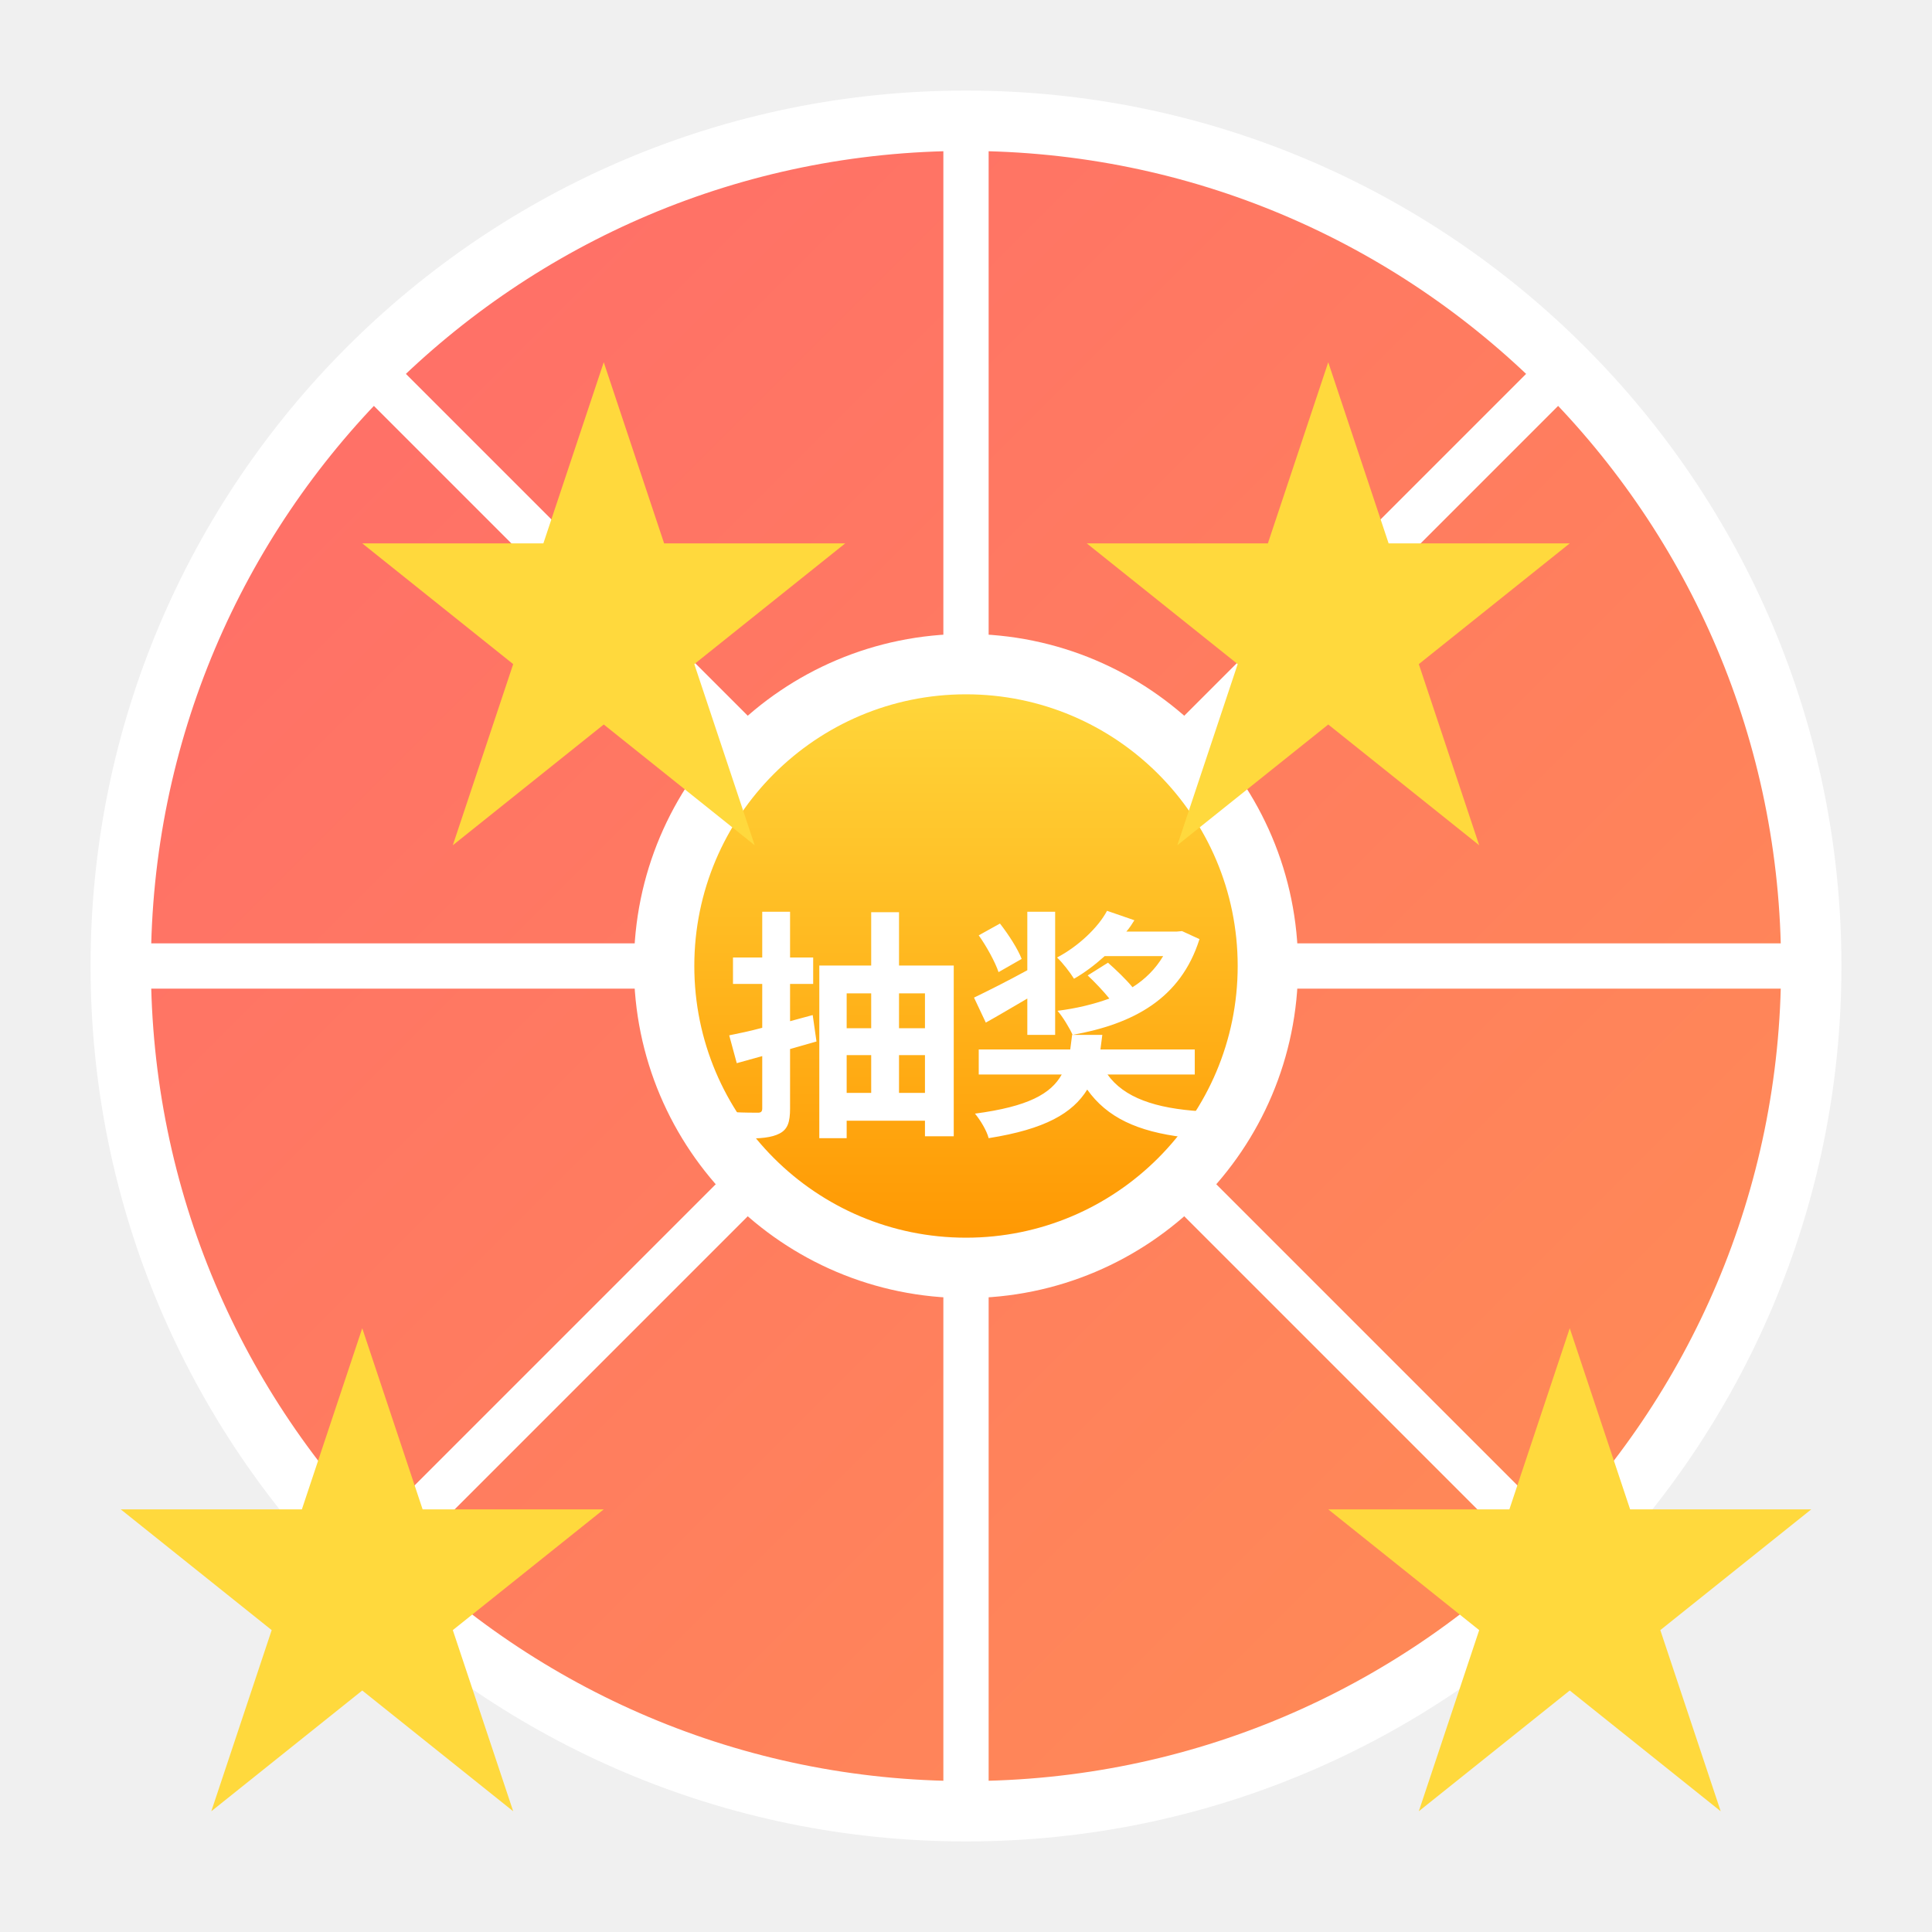
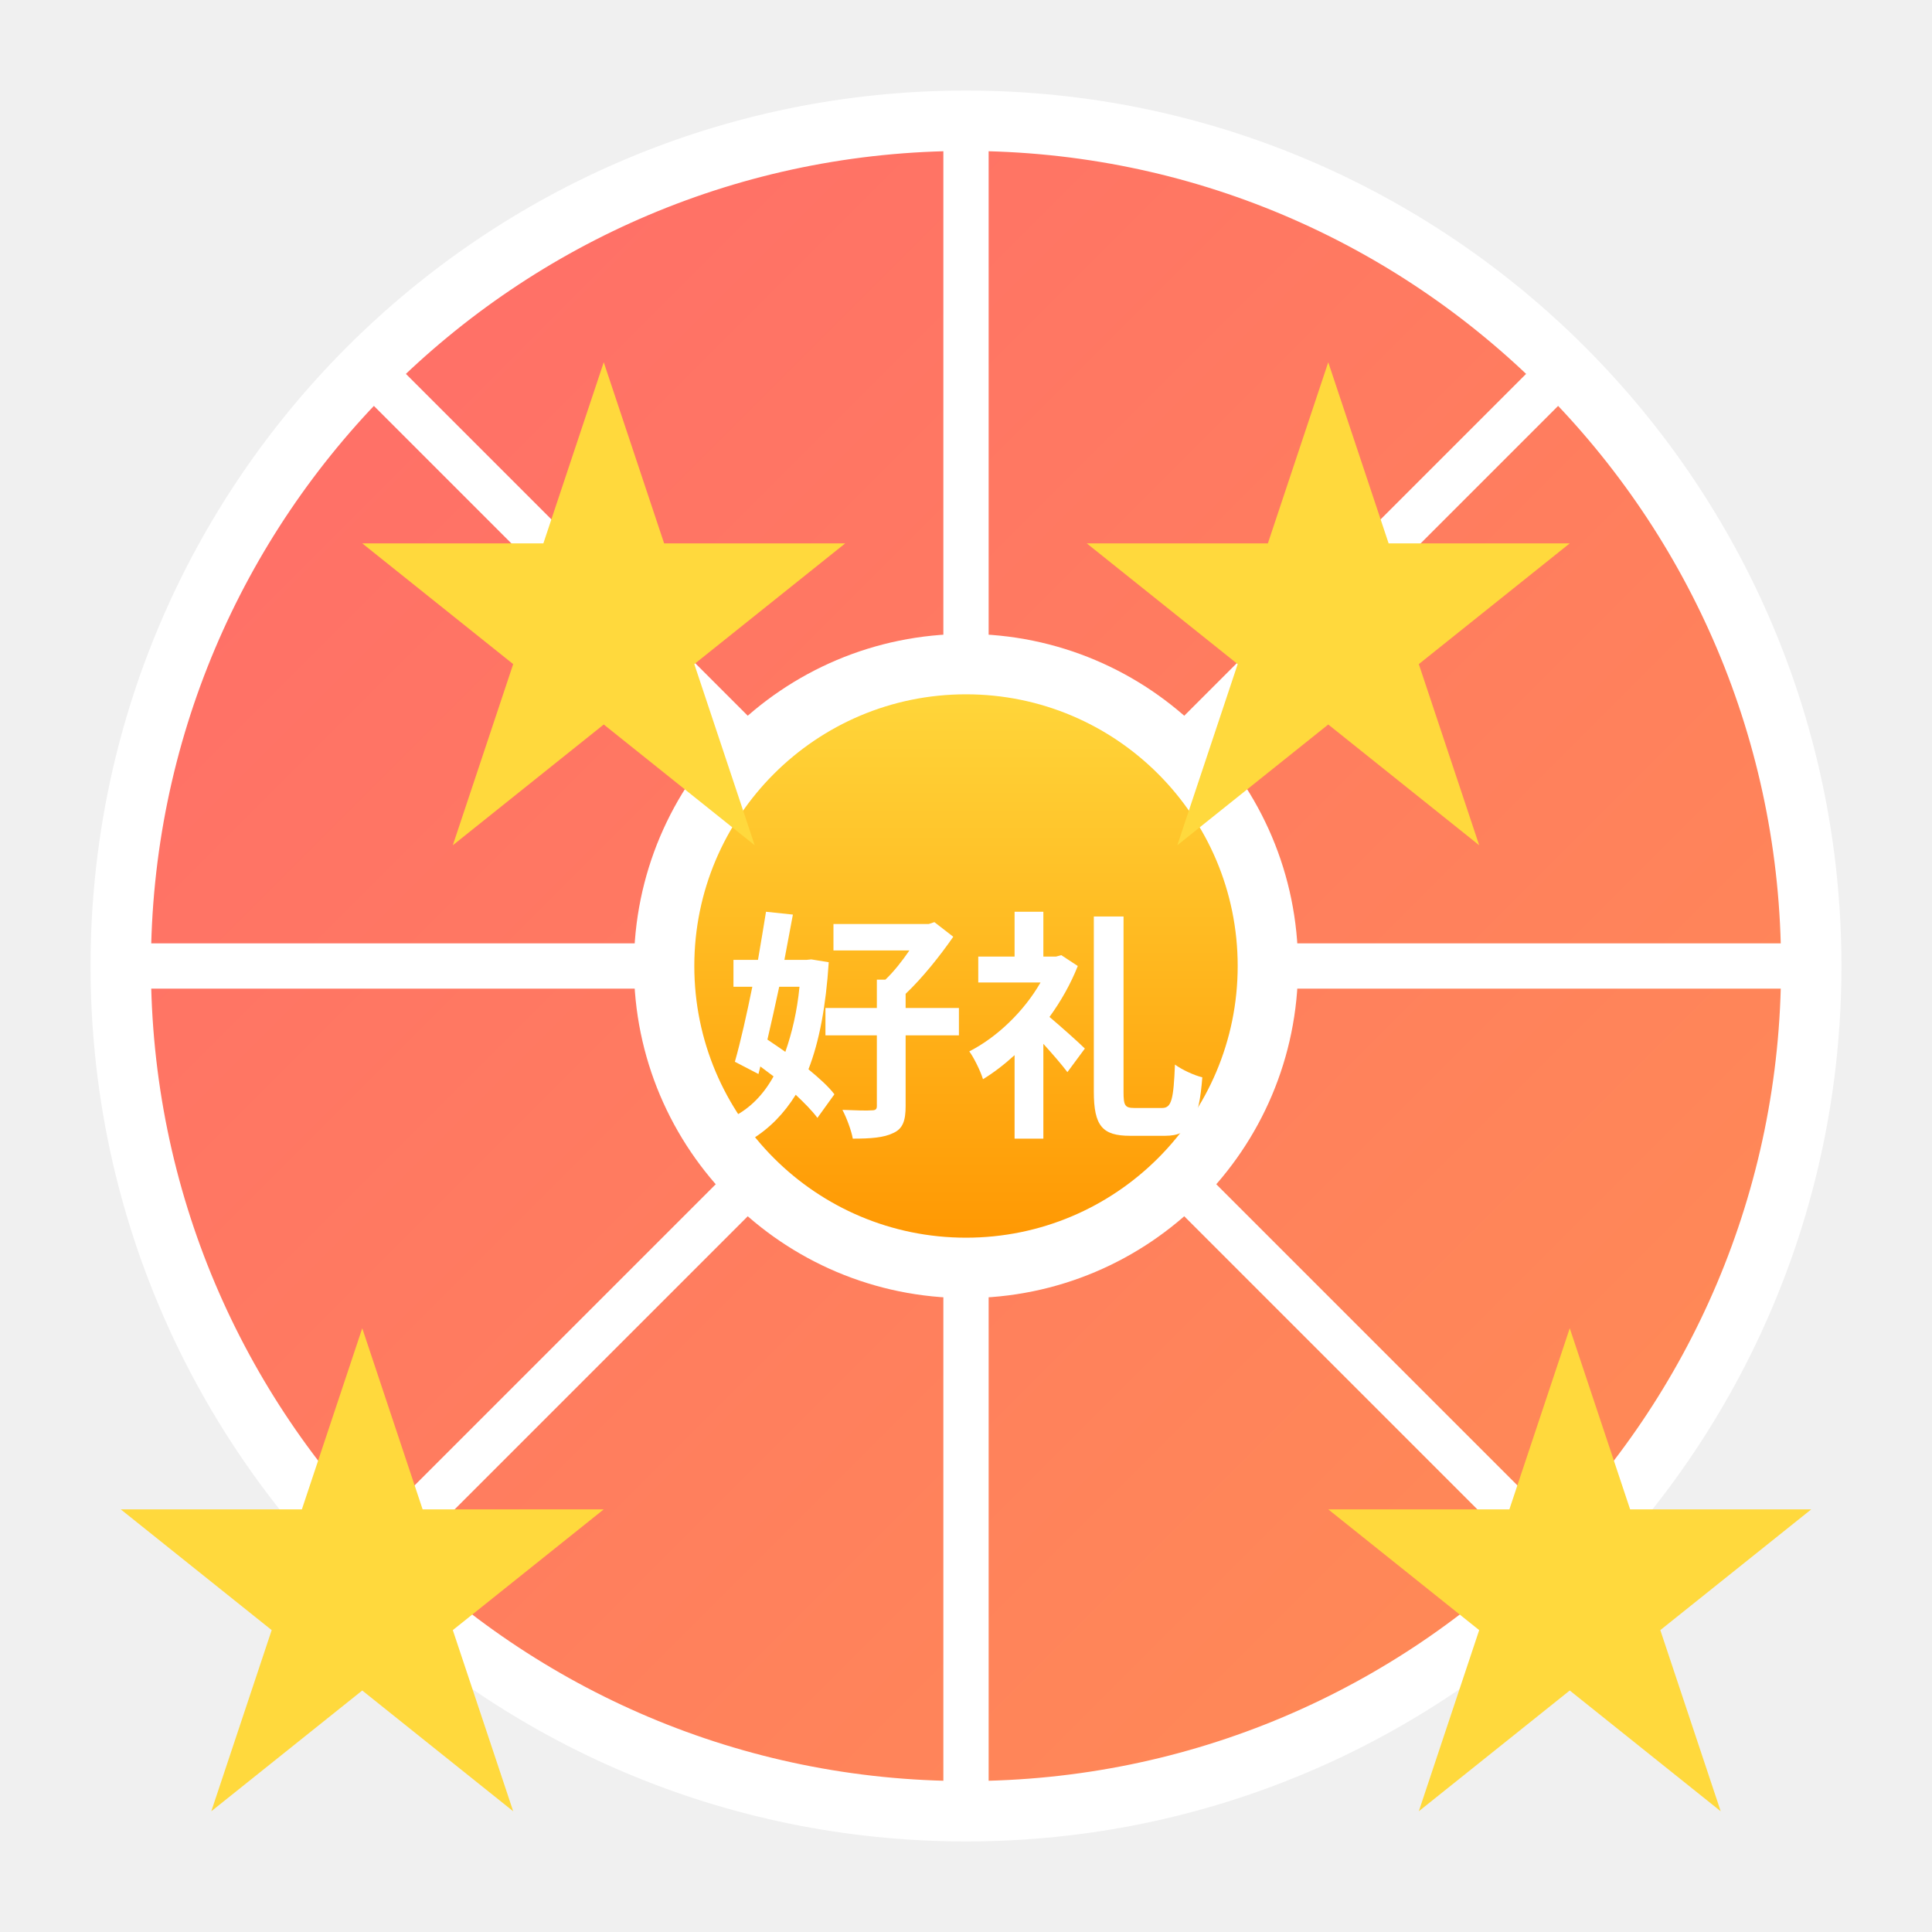
<svg xmlns="http://www.w3.org/2000/svg" width="64" height="64" viewBox="0 0 64 64">
  <defs>
    <linearGradient id="wheelGrad" x1="0%" y1="0%" x2="100%" y2="100%">
      <stop offset="0%" style="stop-color:#FF6B6B" />
      <stop offset="100%" style="stop-color:#FF8E53" />
    </linearGradient>
    <linearGradient id="centerGrad" x1="0%" y1="0%" x2="0%" y2="100%">
      <stop offset="0%" style="stop-color:#FFD93D" />
      <stop offset="100%" style="stop-color:#FF9500" />
    </linearGradient>
  </defs>
  <circle cx="32" cy="32" r="28" fill="url(#wheelGrad)" stroke="#fff" stroke-width="2" />
  <line x1="32" y1="4" x2="32" y2="60" stroke="#fff" stroke-width="1.5" />
  <line x1="4" y1="32" x2="60" y2="32" stroke="#fff" stroke-width="1.5" />
  <line x1="12" y1="12" x2="52" y2="52" stroke="#fff" stroke-width="1.5" />
  <line x1="52" y1="12" x2="12" y2="52" stroke="#fff" stroke-width="1.5" />
  <circle cx="32" cy="32" r="10" fill="url(#centerGrad)" stroke="#fff" stroke-width="2" />
-   <text x="32" y="37" text-anchor="middle" font-size="8" font-weight="bold" fill="#fff">抽奖</text>
+   <text x="32" y="37" text-anchor="middle" font-size="8" font-weight="bold" fill="#fff">好礼</text>
  <polygon points="20,12 22,18 28,18 23,22 25,28 20,24 15,28 17,22 12,18 18,18" fill="#FFD93D" />
  <polygon points="44,12 46,18 52,18 47,22 49,28 44,24 39,28 41,22 36,18 42,18" fill="#FFD93D" />
  <polygon points="12,44 14,50 20,50 15,54 17,60 12,56 7,60 9,54 4,50 10,50" fill="#FFD93D" />
  <polygon points="52,44 54,50 60,50 55,54 57,60 52,56 47,60 49,54 44,50 50,50" fill="#FFD93D" />
</svg>
